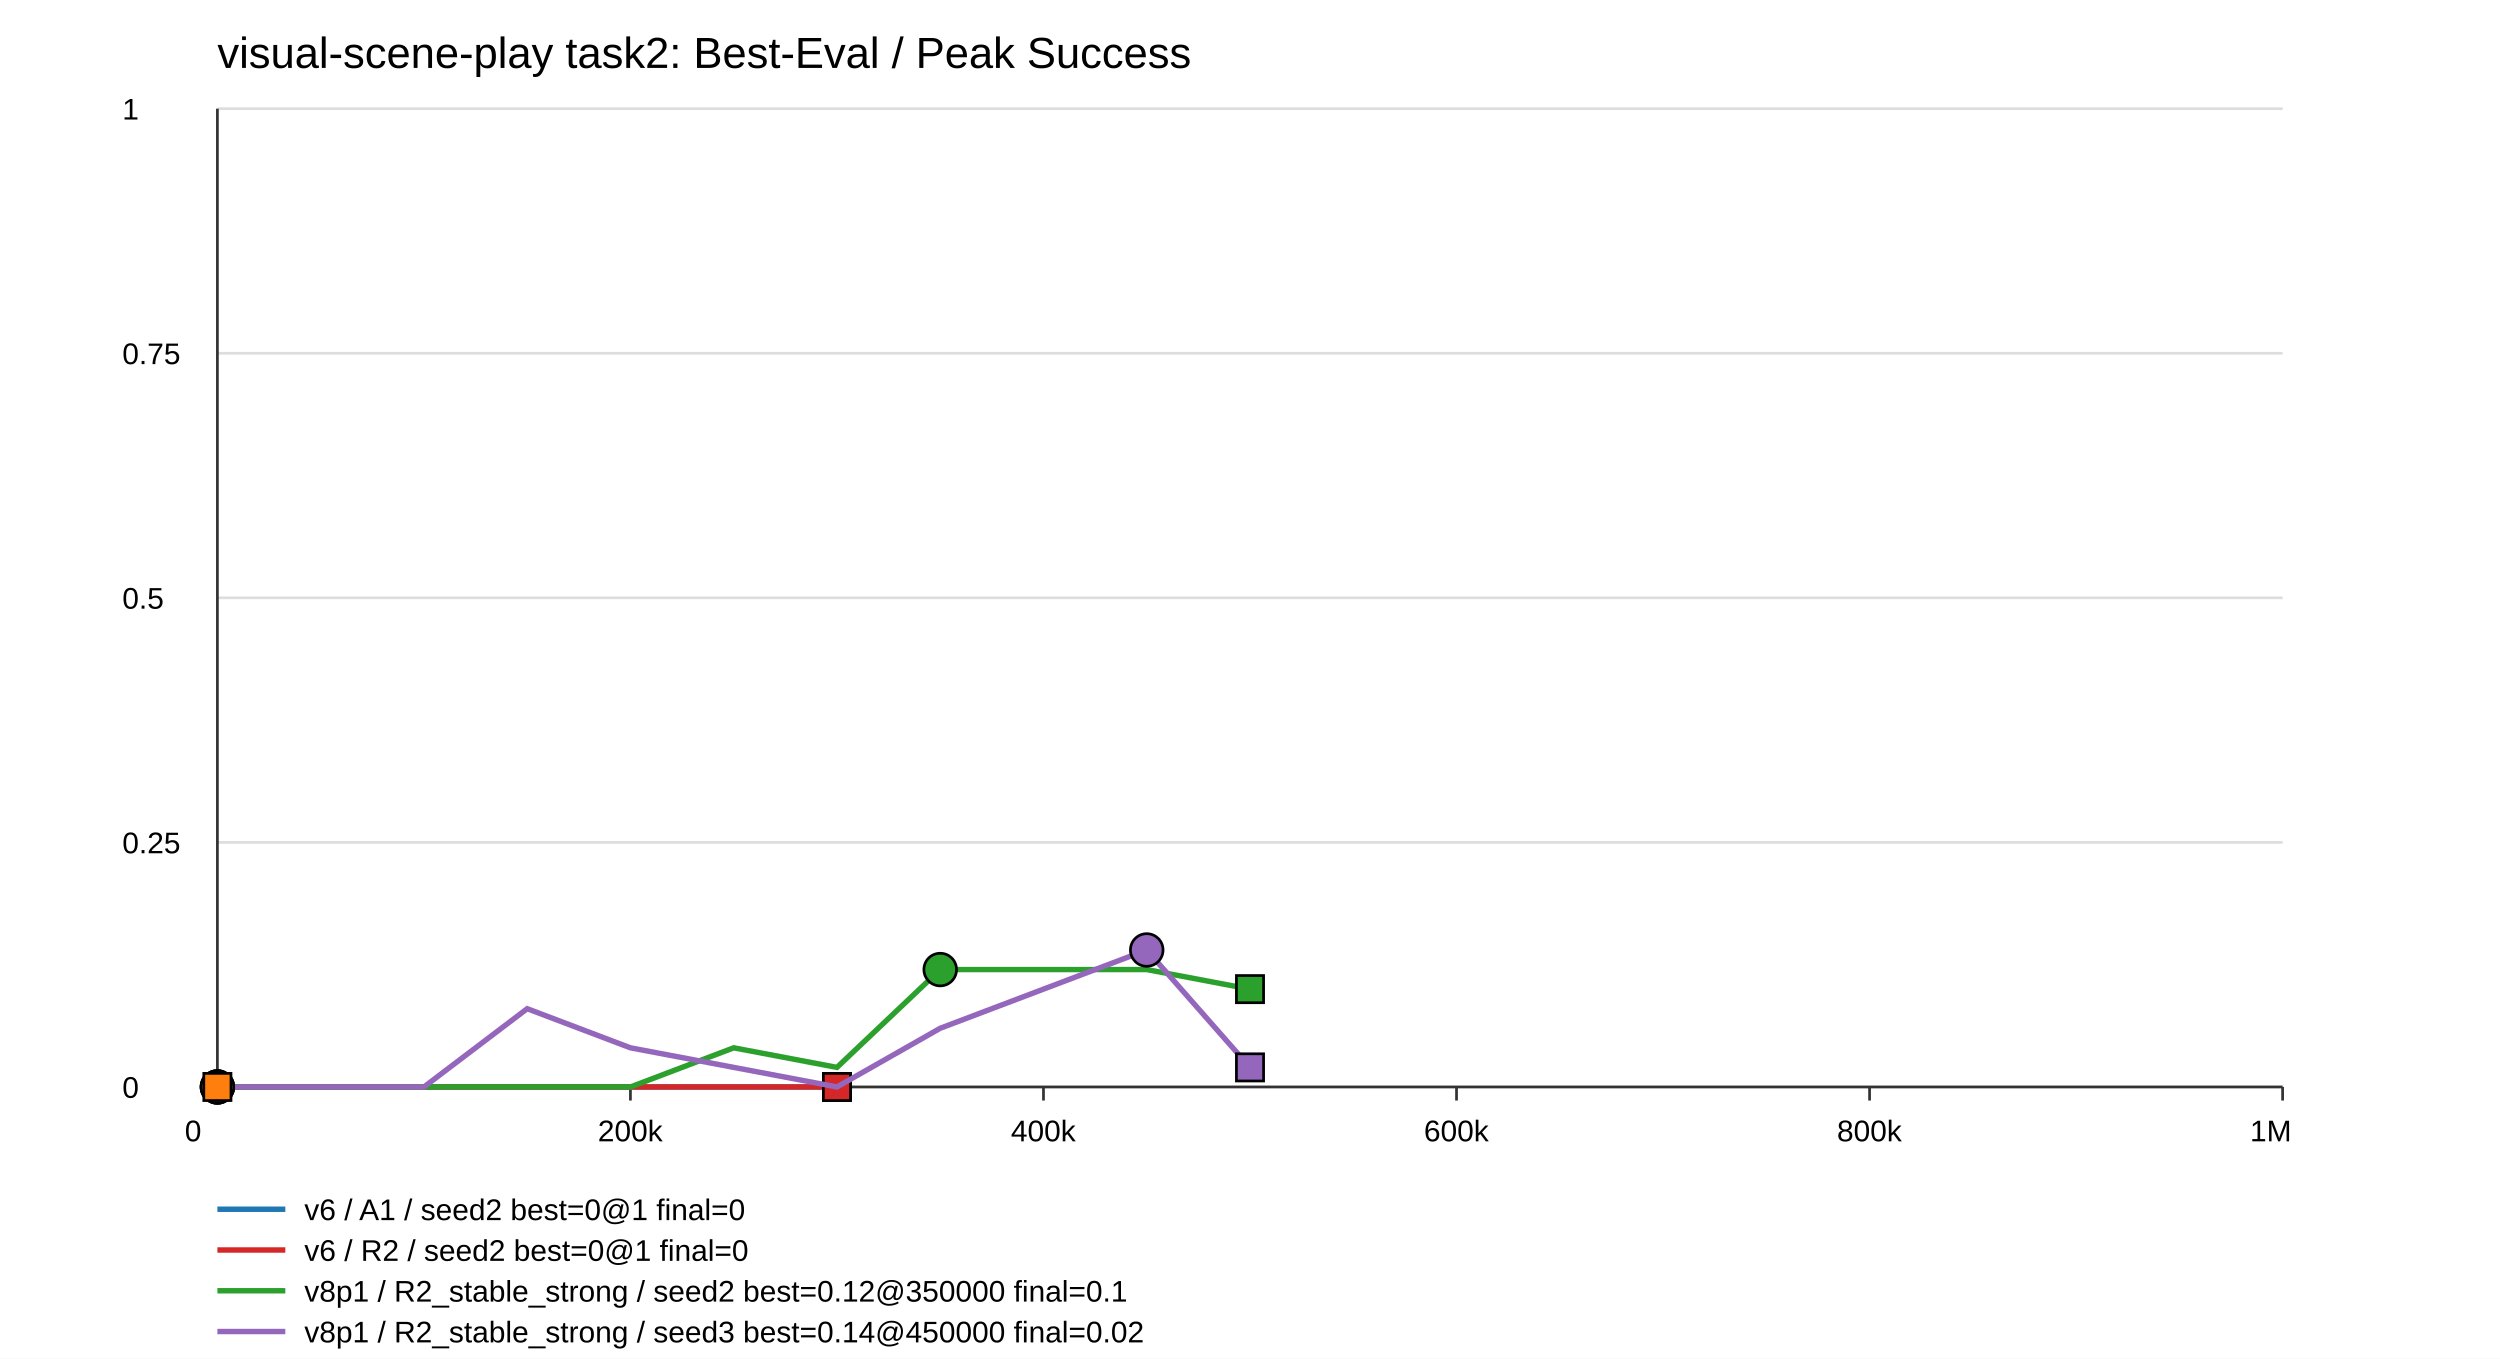
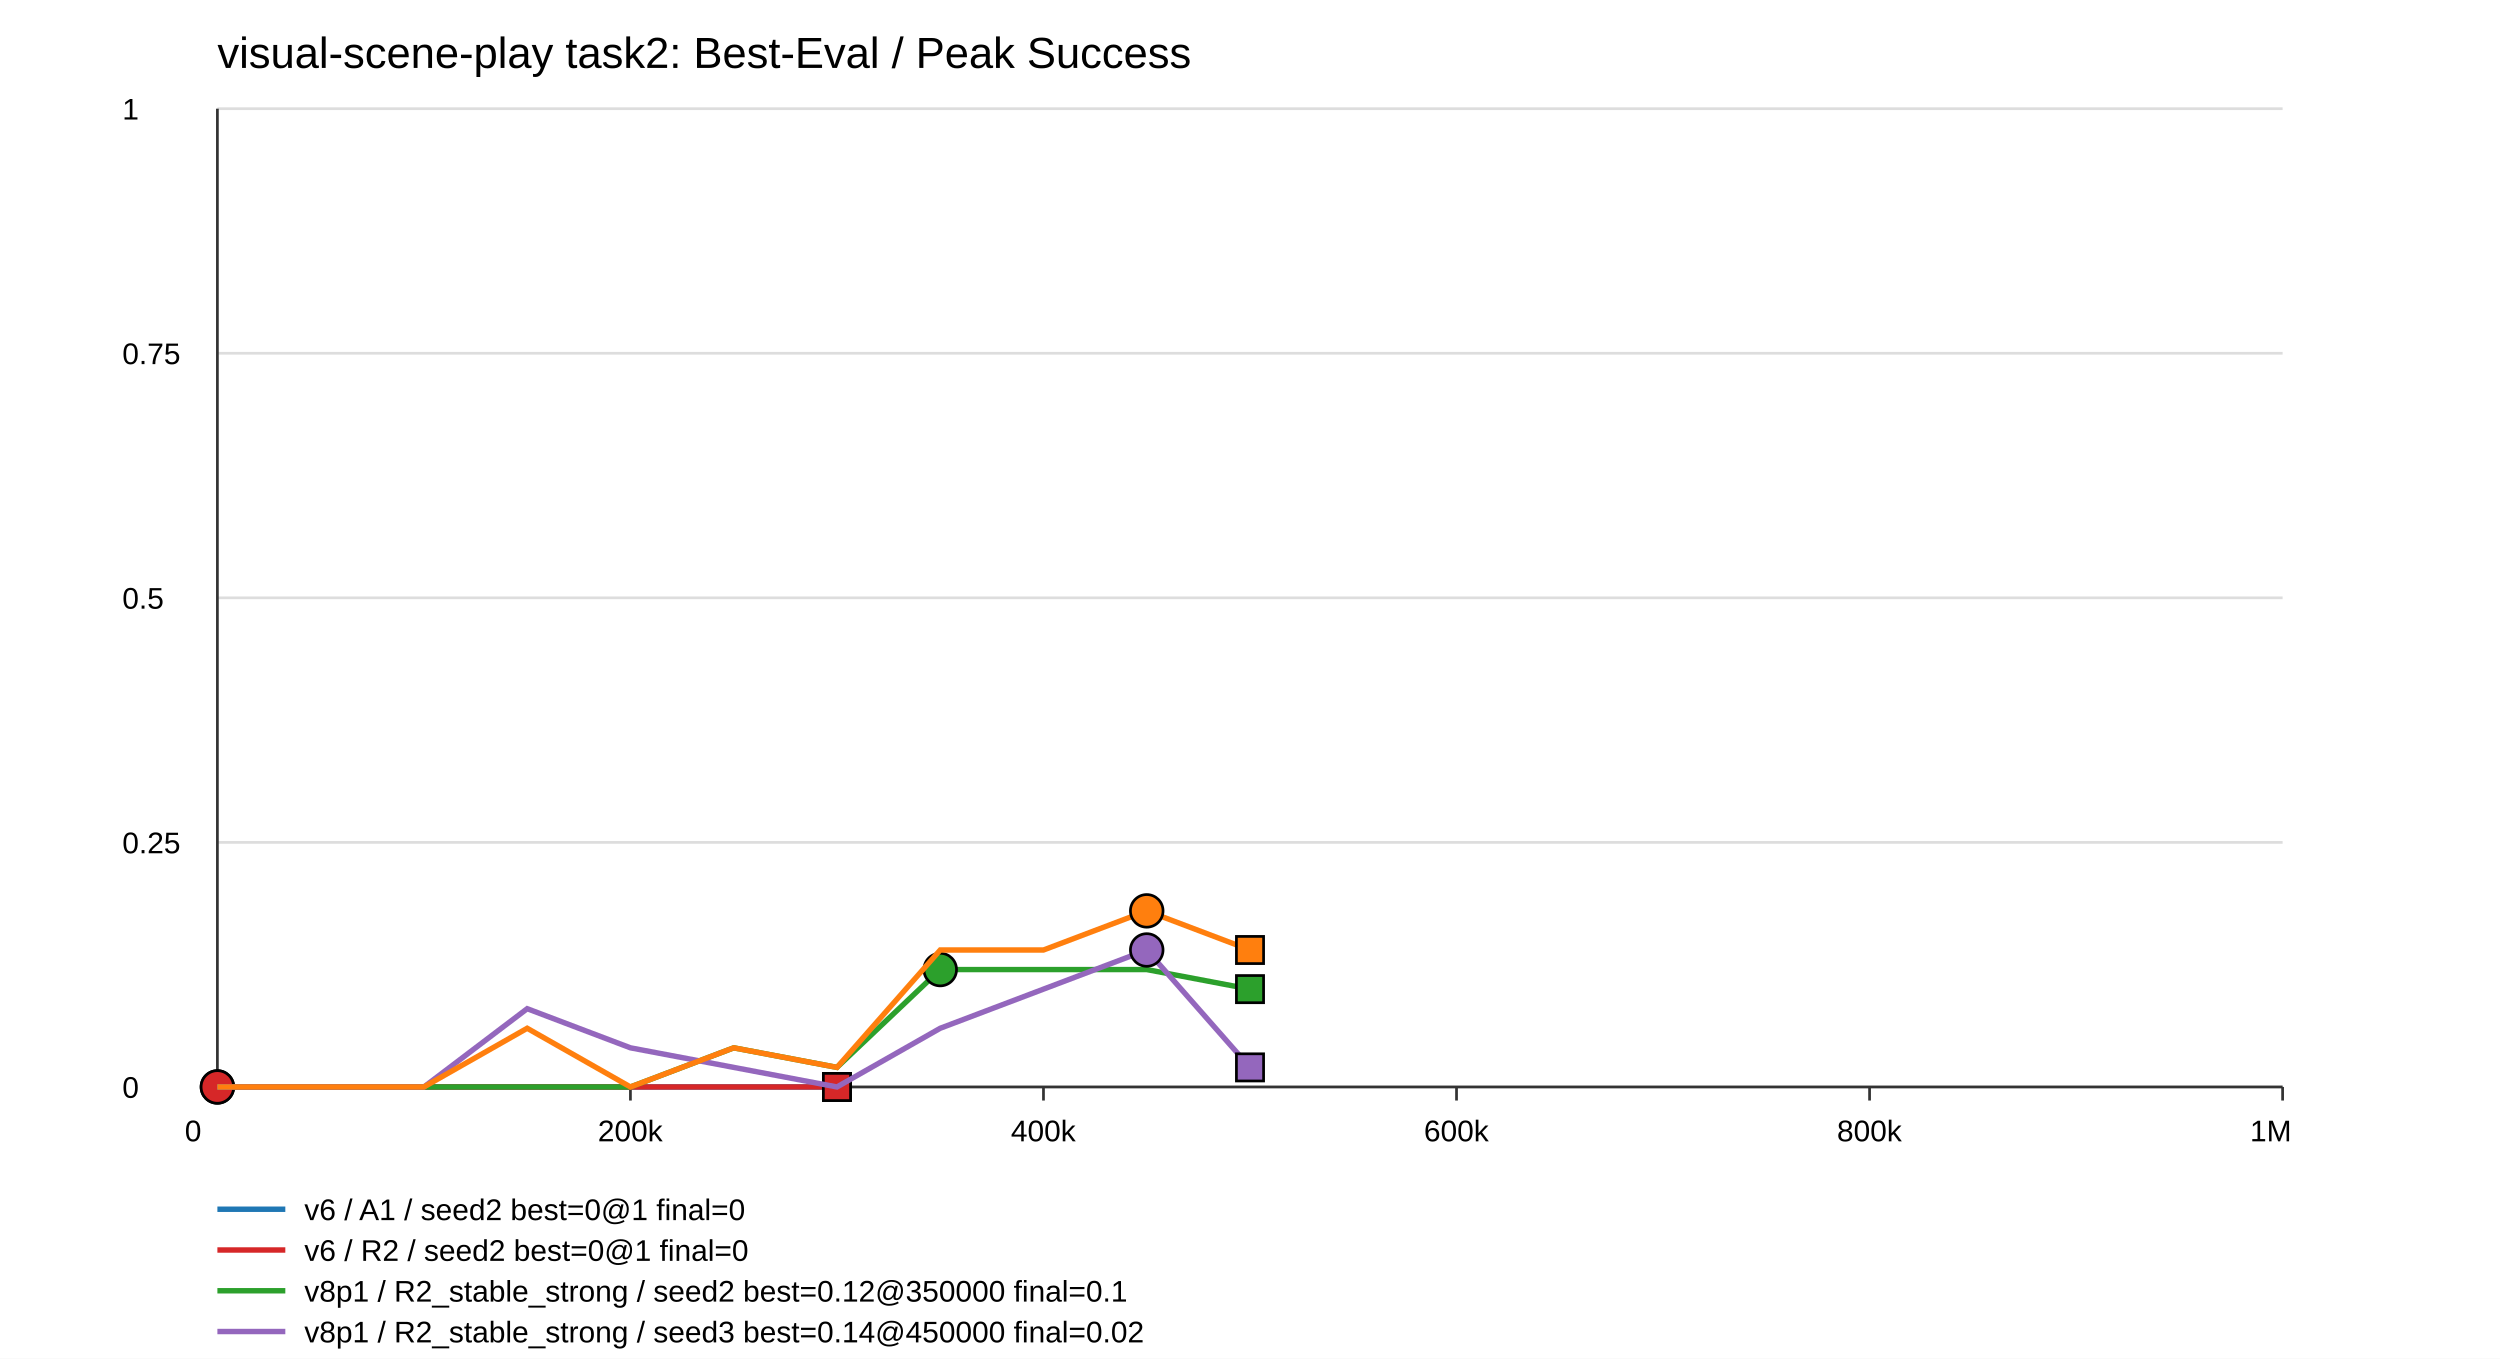
<svg xmlns="http://www.w3.org/2000/svg" width="920" height="500" viewBox="0 0 920 500">
  <rect width="100%" height="100%" fill="white" />
  <text x="80" y="25" font-family="Arial" font-size="16">visual-scene-play task2: Best-Eval / Peak Success</text>
  <line x1="80" y1="400.0" x2="840" y2="400.0" stroke="#ddd" />
  <text x="45" y="404.0" font-family="Arial" font-size="11">0</text>
  <line x1="80" y1="310.0" x2="840" y2="310.0" stroke="#ddd" />
  <text x="45" y="314.0" font-family="Arial" font-size="11">0.25</text>
  <line x1="80" y1="220.0" x2="840" y2="220.0" stroke="#ddd" />
  <text x="45" y="224.0" font-family="Arial" font-size="11">0.5</text>
  <line x1="80" y1="130.0" x2="840" y2="130.0" stroke="#ddd" />
  <text x="45" y="134.0" font-family="Arial" font-size="11">0.75</text>
  <line x1="80" y1="40.0" x2="840" y2="40.0" stroke="#ddd" />
  <text x="45" y="44.0" font-family="Arial" font-size="11">1</text>
  <line x1="80" y1="400" x2="840" y2="400" stroke="#333" />
  <line x1="80" y1="40" x2="80" y2="400" stroke="#333" />
  <line x1="80.0" y1="400" x2="80.0" y2="405" stroke="#333" />
  <text x="68.0" y="420" font-family="Arial" font-size="11">0</text>
  <line x1="232.0" y1="400" x2="232.0" y2="405" stroke="#333" />
  <text x="220.0" y="420" font-family="Arial" font-size="11">200k</text>
  <line x1="384.0" y1="400" x2="384.0" y2="405" stroke="#333" />
  <text x="372.0" y="420" font-family="Arial" font-size="11">400k</text>
  <line x1="536.0" y1="400" x2="536.0" y2="405" stroke="#333" />
  <text x="524.0" y="420" font-family="Arial" font-size="11">600k</text>
  <line x1="688.0" y1="400" x2="688.0" y2="405" stroke="#333" />
  <text x="676.0" y="420" font-family="Arial" font-size="11">800k</text>
  <line x1="840.0" y1="400" x2="840.0" y2="405" stroke="#333" />
  <text x="828.0" y="420" font-family="Arial" font-size="11">1M</text>
  <polyline points="80.0,400.0 118.0,400.0 156.0,400.0 194.0,400.0 232.0,400.0 270.0,400.0 308.0,400.0" fill="none" stroke="#1f77b4" stroke-width="2" />
  <circle cx="80.0" cy="400.0" r="6" fill="#1f77b4" stroke="black" />
  <rect x="303.0" y="395.0" width="10" height="10" fill="#1f77b4" stroke="black" />
  <line x1="80" y1="445" x2="105" y2="445" stroke="#1f77b4" stroke-width="2" />
  <text x="112" y="449" font-family="Arial" font-size="11">v6 / A1 / seed2 best=0@1 final=0</text>
  <polyline points="80.0,400.0 118.0,400.0 156.0,400.0 194.0,400.0 232.0,400.0 270.0,400.0 308.0,400.0" fill="none" stroke="#d62728" stroke-width="2" />
  <circle cx="80.0" cy="400.0" r="6" fill="#d62728" stroke="black" />
  <rect x="303.0" y="395.0" width="10" height="10" fill="#d62728" stroke="black" />
  <line x1="80" y1="460" x2="105" y2="460" stroke="#d62728" stroke-width="2" />
  <text x="112" y="464" font-family="Arial" font-size="11">v6 / R2 / seed2 best=0@1 final=0</text>
  <polyline points="80.0,400.0 118.0,400.0 156.0,400.0 194.0,400.0 232.0,400.0 270.0,385.6 308.0,392.8 346.0,356.8 384.0,356.8 422.0,356.8 460.0,364.0" fill="none" stroke="#2ca02c" stroke-width="2" />
  <circle cx="346.0" cy="356.8" r="6" fill="#2ca02c" stroke="black" />
  <rect x="455.0" y="359.0" width="10" height="10" fill="#2ca02c" stroke="black" />
  <line x1="80" y1="475" x2="105" y2="475" stroke="#2ca02c" stroke-width="2" />
  <text x="112" y="479" font-family="Arial" font-size="11">v8p1 / R2_stable_strong / seed2 best=0.12@350000 final=0.1</text>
  <polyline points="80.0,400.0 118.0,400.0 156.0,400.0 194.0,371.2 232.0,385.6 270.0,392.8 308.0,400.0 346.0,378.4 384.0,364.0 422.0,349.6 460.0,392.8" fill="none" stroke="#9467bd" stroke-width="2" />
  <circle cx="422.0" cy="349.6" r="6" fill="#9467bd" stroke="black" />
  <rect x="455.0" y="387.8" width="10" height="10" fill="#9467bd" stroke="black" />
  <line x1="80" y1="490" x2="105" y2="490" stroke="#9467bd" stroke-width="2" />
  <text x="112" y="494" font-family="Arial" font-size="11">v8p1 / R2_stable_strong / seed3 best=0.14@450000 final=0.02</text>
-   <polyline points="80.0,400.0" fill="none" stroke="#ff7f0e" stroke-width="2" />
-   <circle cx="80.0" cy="400.0" r="6" fill="#ff7f0e" stroke="black" />
-   <rect x="75.0" y="395.0" width="10" height="10" fill="#ff7f0e" stroke="black" />
+   <polyline points="80.0,400.0 118.0,400.0 156.0,400.0 194.0,378.4 232.0,400.0 270.0,385.6 308.0,392.8 346.0,349.6 384.0,349.6 422.0,335.2 460.0,349.6" fill="none" stroke="#ff7f0e" stroke-width="2" />
+   <circle cx="422.0" cy="335.2" r="6" fill="#ff7f0e" stroke="black" />
+   <rect x="455.0" y="344.6" width="10" height="10" fill="#ff7f0e" stroke="black" />
  <line x1="80" y1="505" x2="105" y2="505" stroke="#ff7f0e" stroke-width="2" />
-   <text x="112" y="509" font-family="Arial" font-size="11">v8p1 / R2_stable_strong / seed4 best=0@1 final=0</text>
+   <text x="112" y="509" font-family="Arial" font-size="11">v8p1 / R2_stable_strong / seed4 best=0.18@450000 final=0.14</text>
</svg>
